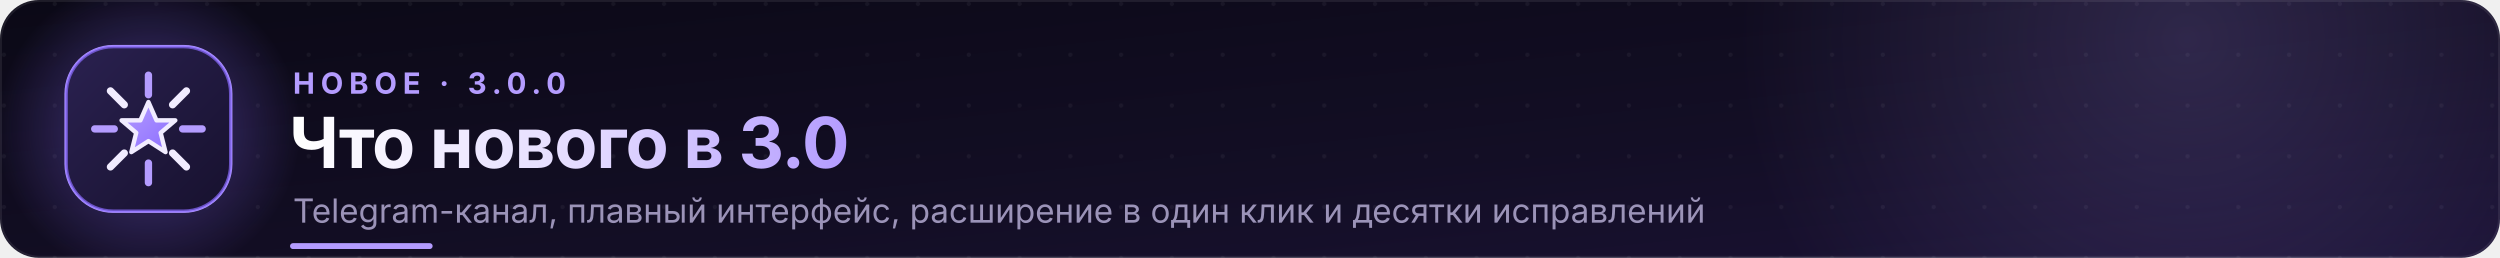
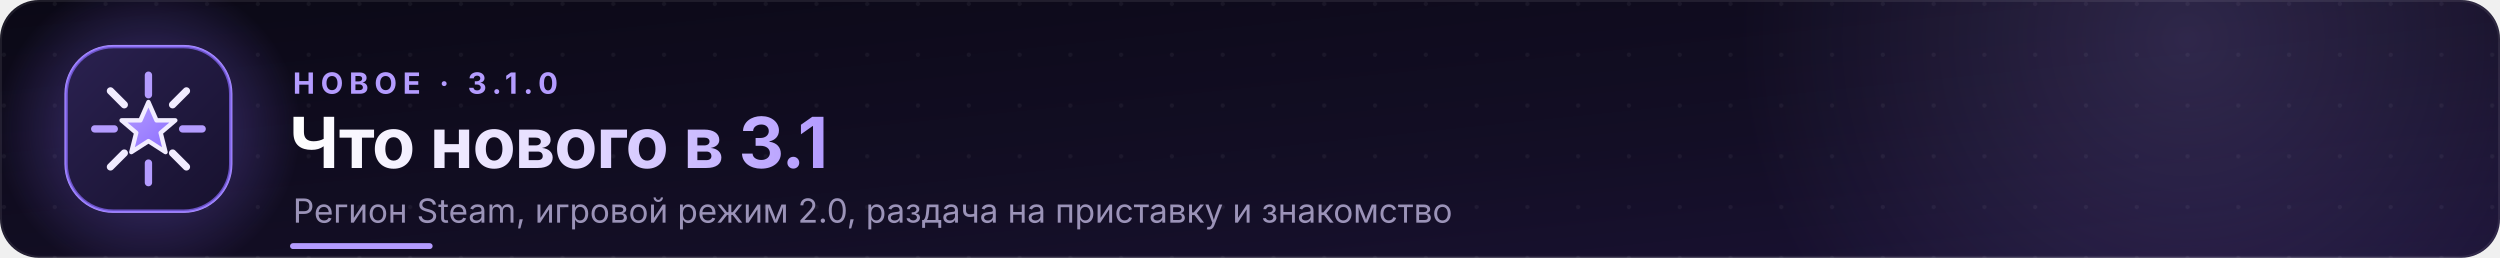
- <svg xmlns="http://www.w3.org/2000/svg" width="1280" height="132" viewBox="0 0 1280 132" role="img" aria-label="Что нового в 3.0">
+ <svg xmlns="http://www.w3.org/2000/svg" width="1280" height="132" viewBox="0 0 1280 132" role="img" aria-label="Что нового в 3.1">
  <defs>
    <linearGradient id="bg" x1="0" y1="0" x2="1" y2="1">
      <stop offset="0" stop-color="#0B0916" />
      <stop offset=".6" stop-color="#130E25" />
      <stop offset="1" stop-color="#1A1234" />
    </linearGradient>
    <linearGradient id="tile" x1="0" y1="0" x2="1" y2="1">
      <stop offset="0" stop-color="#2A2150" />
      <stop offset="1" stop-color="#17112E" />
    </linearGradient>
    <linearGradient id="tt" x1="0" y1="0" x2="1" y2="0">
      <stop offset="0" stop-color="#FFFFFF" />
      <stop offset=".55" stop-color="#E2D9FF" />
      <stop offset="1" stop-color="#B49CFF" />
    </linearGradient>
    <linearGradient id="ln" x1="0" y1="0" x2="1" y2="0">
      <stop offset="0" stop-color="#8B6CFF" stop-opacity=".9" />
      <stop offset=".6" stop-color="#8B6CFF" stop-opacity=".25" />
      <stop offset="1" stop-color="#8B6CFF" stop-opacity="0" />
    </linearGradient>
    <radialGradient id="gl" cx=".5" cy=".5" r=".5">
      <stop offset="0" stop-color="#8B6CFF" stop-opacity=".45" />
      <stop offset="1" stop-color="#8B6CFF" stop-opacity="0" />
    </radialGradient>
    <radialGradient id="gl2" cx=".5" cy=".5" r=".5">
      <stop offset="0" stop-color="#B49CFF" stop-opacity=".18" />
      <stop offset="1" stop-color="#B49CFF" stop-opacity="0" />
    </radialGradient>
    <linearGradient id="ig" x1="0" y1="0" x2="1" y2="1">
      <stop offset="0" stop-color="#B49CFF" />
      <stop offset="1" stop-color="#8B6CFF" />
    </linearGradient>
    <pattern id="dots" width="26" height="26" patternUnits="userSpaceOnUse">
      <circle cx="2" cy="2" r="1.1" fill="#FFFFFF" fill-opacity=".05" />
    </pattern>
    <clipPath id="c">
      <rect width="1280" height="132" rx="20" />
    </clipPath>
    <style>
.in{animation:in 1s cubic-bezier(.2,.8,.2,1) both} .in2{animation:in 1s cubic-bezier(.2,.8,.2,1) .15s both} .in3{animation:in 1s cubic-bezier(.2,.8,.2,1) .3s both}
.ring{animation:ring 2.8s ease-out infinite;transform-box:fill-box;transform-origin:center}
.drift{animation:drift 12s ease-in-out infinite alternate}
.dots{animation:dots 20s linear infinite}
.pk{stroke-dasharray:70 1200;animation:pk 4.5s cubic-bezier(.5,0,.5,1) infinite}
@keyframes in{from{opacity:0;transform:translateX(-14px)}to{opacity:1;transform:translateX(0)}}
@keyframes ring{0%{opacity:.7;transform:scale(1)}100%{opacity:0;transform:scale(1.35)}}
@keyframes drift{from{transform:translateX(-60px)}to{transform:translateX(40px)}}
@keyframes dots{from{transform:translate(0,0)}to{transform:translate(26px,26px)}}
@keyframes pk{from{stroke-dashoffset:70}to{stroke-dashoffset:-1200}}

.ib-spin{animation:ibspin 9s linear infinite;transform-box:fill-box;transform-origin:center}
.ib-spin-slow{animation:ibspin 14s linear infinite;transform-box:fill-box;transform-origin:center}
.ib-pulse{animation:ibpulse 2.4s ease-in-out infinite;transform-box:fill-box;transform-origin:center}
.ib-spark{animation:ibtw 1.8s ease-in-out infinite}
.ib-tw1{animation:ibtw 2.6s ease-in-out infinite;transform-box:fill-box;transform-origin:center}
.ib-tw2{animation:ibtw 2.6s ease-in-out infinite .8s;transform-box:fill-box;transform-origin:center}
.ib-tw3{animation:ibtw 2.6s ease-in-out infinite 1.6s;transform-box:fill-box;transform-origin:center}
.ib-needle{animation:ibneedle 4s ease-in-out infinite;transform-origin:0 0}
.ib-draw{stroke-dasharray:40;animation:ibdraw 3s ease-in-out infinite}
.ib-k1{animation:ibk 3.2s ease-in-out infinite}
.ib-k2{animation:ibk 3.2s ease-in-out infinite -1.1s}
.ib-k3{animation:ibk 3.2s ease-in-out infinite -2.2s}
.ib-rock{animation:ibrock 3s ease-in-out infinite;transform-origin:0 0}
.ib-blink{animation:ibblink 4s ease-in-out infinite;transform-box:fill-box;transform-origin:center}
.ib-slash{stroke-dasharray:60;animation:ibdraw 4s ease-in-out infinite}
.ib-float{animation:ibfloat 3.4s ease-in-out infinite}
.ib-orbit{animation:iborbit 3s linear infinite}
.ib-bob{animation:ibfloat 2.8s ease-in-out infinite}
.ib-fly{animation:ibfly 3s ease-in-out infinite}
.ib-trail{animation:ibtw 1.5s ease-in-out infinite}
.ib-shackle{animation:ibshackle 3s ease-in-out infinite}
.ib-trace{stroke-dasharray:36;animation:ibdraw 2.6s linear infinite}
.ib-globe{animation:ibglobe 4s ease-in-out infinite;transform-box:fill-box;transform-origin:center}
@keyframes ibspin{to{transform:rotate(360deg)}}
@keyframes ibpulse{0%,100%{transform:scale(1)}50%{transform:scale(1.12)}}
@keyframes ibtw{0%,100%{opacity:.25}50%{opacity:1}}
@keyframes ibneedle{0%,100%{transform:rotate(-25deg)}50%{transform:rotate(35deg)}}
@keyframes ibdraw{0%{stroke-dashoffset:40}35%,100%{stroke-dashoffset:0}}
@keyframes ibk{0%,100%{transform:translateX(-12px)}50%{transform:translateX(12px)}}
@keyframes ibrock{0%,100%{transform:rotate(0)}50%{transform:rotate(-14deg)}}
@keyframes ibblink{0%,44%,52%,100%{transform:scaleY(1)}48%{transform:scaleY(.1)}}
@keyframes ibfloat{0%,100%{transform:translateY(2px)}50%{transform:translateY(-3px)}}
@keyframes iborbit{to{stroke-dashoffset:-132}}
@keyframes ibfly{0%,100%{transform:translate(0,0)}50%{transform:translate(3px,-4px)}}
@keyframes ibshackle{0%,100%{transform:translateY(0)}50%{transform:translateY(-4px)}}
@keyframes ibglobe{0%,100%{transform:scaleX(1)}50%{transform:scaleX(.25)}}

</style>
  </defs>
  <g clip-path="url(#c)">
    <rect width="1280" height="132" fill="url(#bg)" />
    <g class="dots">
      <rect x="-26" y="-26" width="1332" height="184" fill="url(#dots)" />
    </g>
    <g class="drift">
      <circle cx="1120" cy="20" r="230" fill="url(#gl2)" />
    </g>
    <circle cx="76" cy="66" r="78" fill="url(#gl)" />
    <rect class="ring" x="34" y="24" width="84" height="84" rx="24" fill="none" stroke="#B49CFF" stroke-width="2" />
    <rect x="34" y="24" width="84" height="84" rx="24" fill="url(#tile)" stroke="#8B6CFF" stroke-opacity=".7" stroke-width="1.5" />
    <g transform="translate(76 66) scale(1.25)">
      <g class="ib-spin-slow">
        <path d="M0 -14 V-22" transform="rotate(0)" stroke="#B49CFF" stroke-width="3" stroke-linecap="round" />
        <path d="M0 -14 V-22" transform="rotate(45)" stroke="#F1ECFF" stroke-width="3" stroke-linecap="round" />
        <path d="M0 -14 V-22" transform="rotate(90)" stroke="#B49CFF" stroke-width="3" stroke-linecap="round" />
        <path d="M0 -14 V-22" transform="rotate(135)" stroke="#F1ECFF" stroke-width="3" stroke-linecap="round" />
        <path d="M0 -14 V-22" transform="rotate(180)" stroke="#B49CFF" stroke-width="3" stroke-linecap="round" />
        <path d="M0 -14 V-22" transform="rotate(225)" stroke="#F1ECFF" stroke-width="3" stroke-linecap="round" />
        <path d="M0 -14 V-22" transform="rotate(270)" stroke="#B49CFF" stroke-width="3" stroke-linecap="round" />
        <path d="M0 -14 V-22" transform="rotate(315)" stroke="#F1ECFF" stroke-width="3" stroke-linecap="round" />
      </g>
      <g class="ib-pulse">
        <path d="M0 -11 L3.3 -3.5 L11 -3.5 L5 1.6 L7 9.5 L0 5 L-7 9.5 L-5 1.6 L-11 -3.5 L-3.3 -3.5 Z" fill="url(#ig)" stroke="#F1ECFF" stroke-width="1.8" stroke-linejoin="round" />
      </g>
    </g>
    <g font-family="Segoe UI, Inter, Helvetica, Arial, sans-serif">
-       <text class="in" x="150" y="48" font-size="15" font-weight="700" letter-spacing="3" fill="#B49CFF">НОВОЕ · 3.0.0</text>
-       <text class="in2" x="148" y="86" font-size="36" font-weight="700" fill="url(#tt)" letter-spacing="-.5">Что нового в 3.0</text>
-       <text class="in3" x="150" y="114" font-size="17" fill="#9B93B8">Telegram-канал, плавный интерфейс, расширение в один клик и десятки исправлений</text>
+       <text class="in" x="150" y="48" font-size="15" font-weight="700" letter-spacing="3" fill="#B49CFF">НОВОЕ · 3.1.0</text>
+       <text class="in2" x="148" y="86" font-size="36" font-weight="700" fill="url(#tt)" letter-spacing="-.5">Что нового в 3.1</text>
+       <text class="in3" x="150" y="114" font-size="17" fill="#9B93B8">Регион Steam, игровой режим 2.0, раздача на приставку и знакомство</text>
    </g>
    <path d="M150 126 H1250" stroke="url(#ln)" stroke-width="1.5" />
    <path class="pk" d="M150 126 H1250" stroke="#B49CFF" stroke-width="3" stroke-linecap="round" fill="none" />
  </g>
  <rect x=".5" y=".5" width="1279" height="131" rx="20" fill="none" stroke="#FFFFFF" stroke-opacity=".08" />
</svg>
